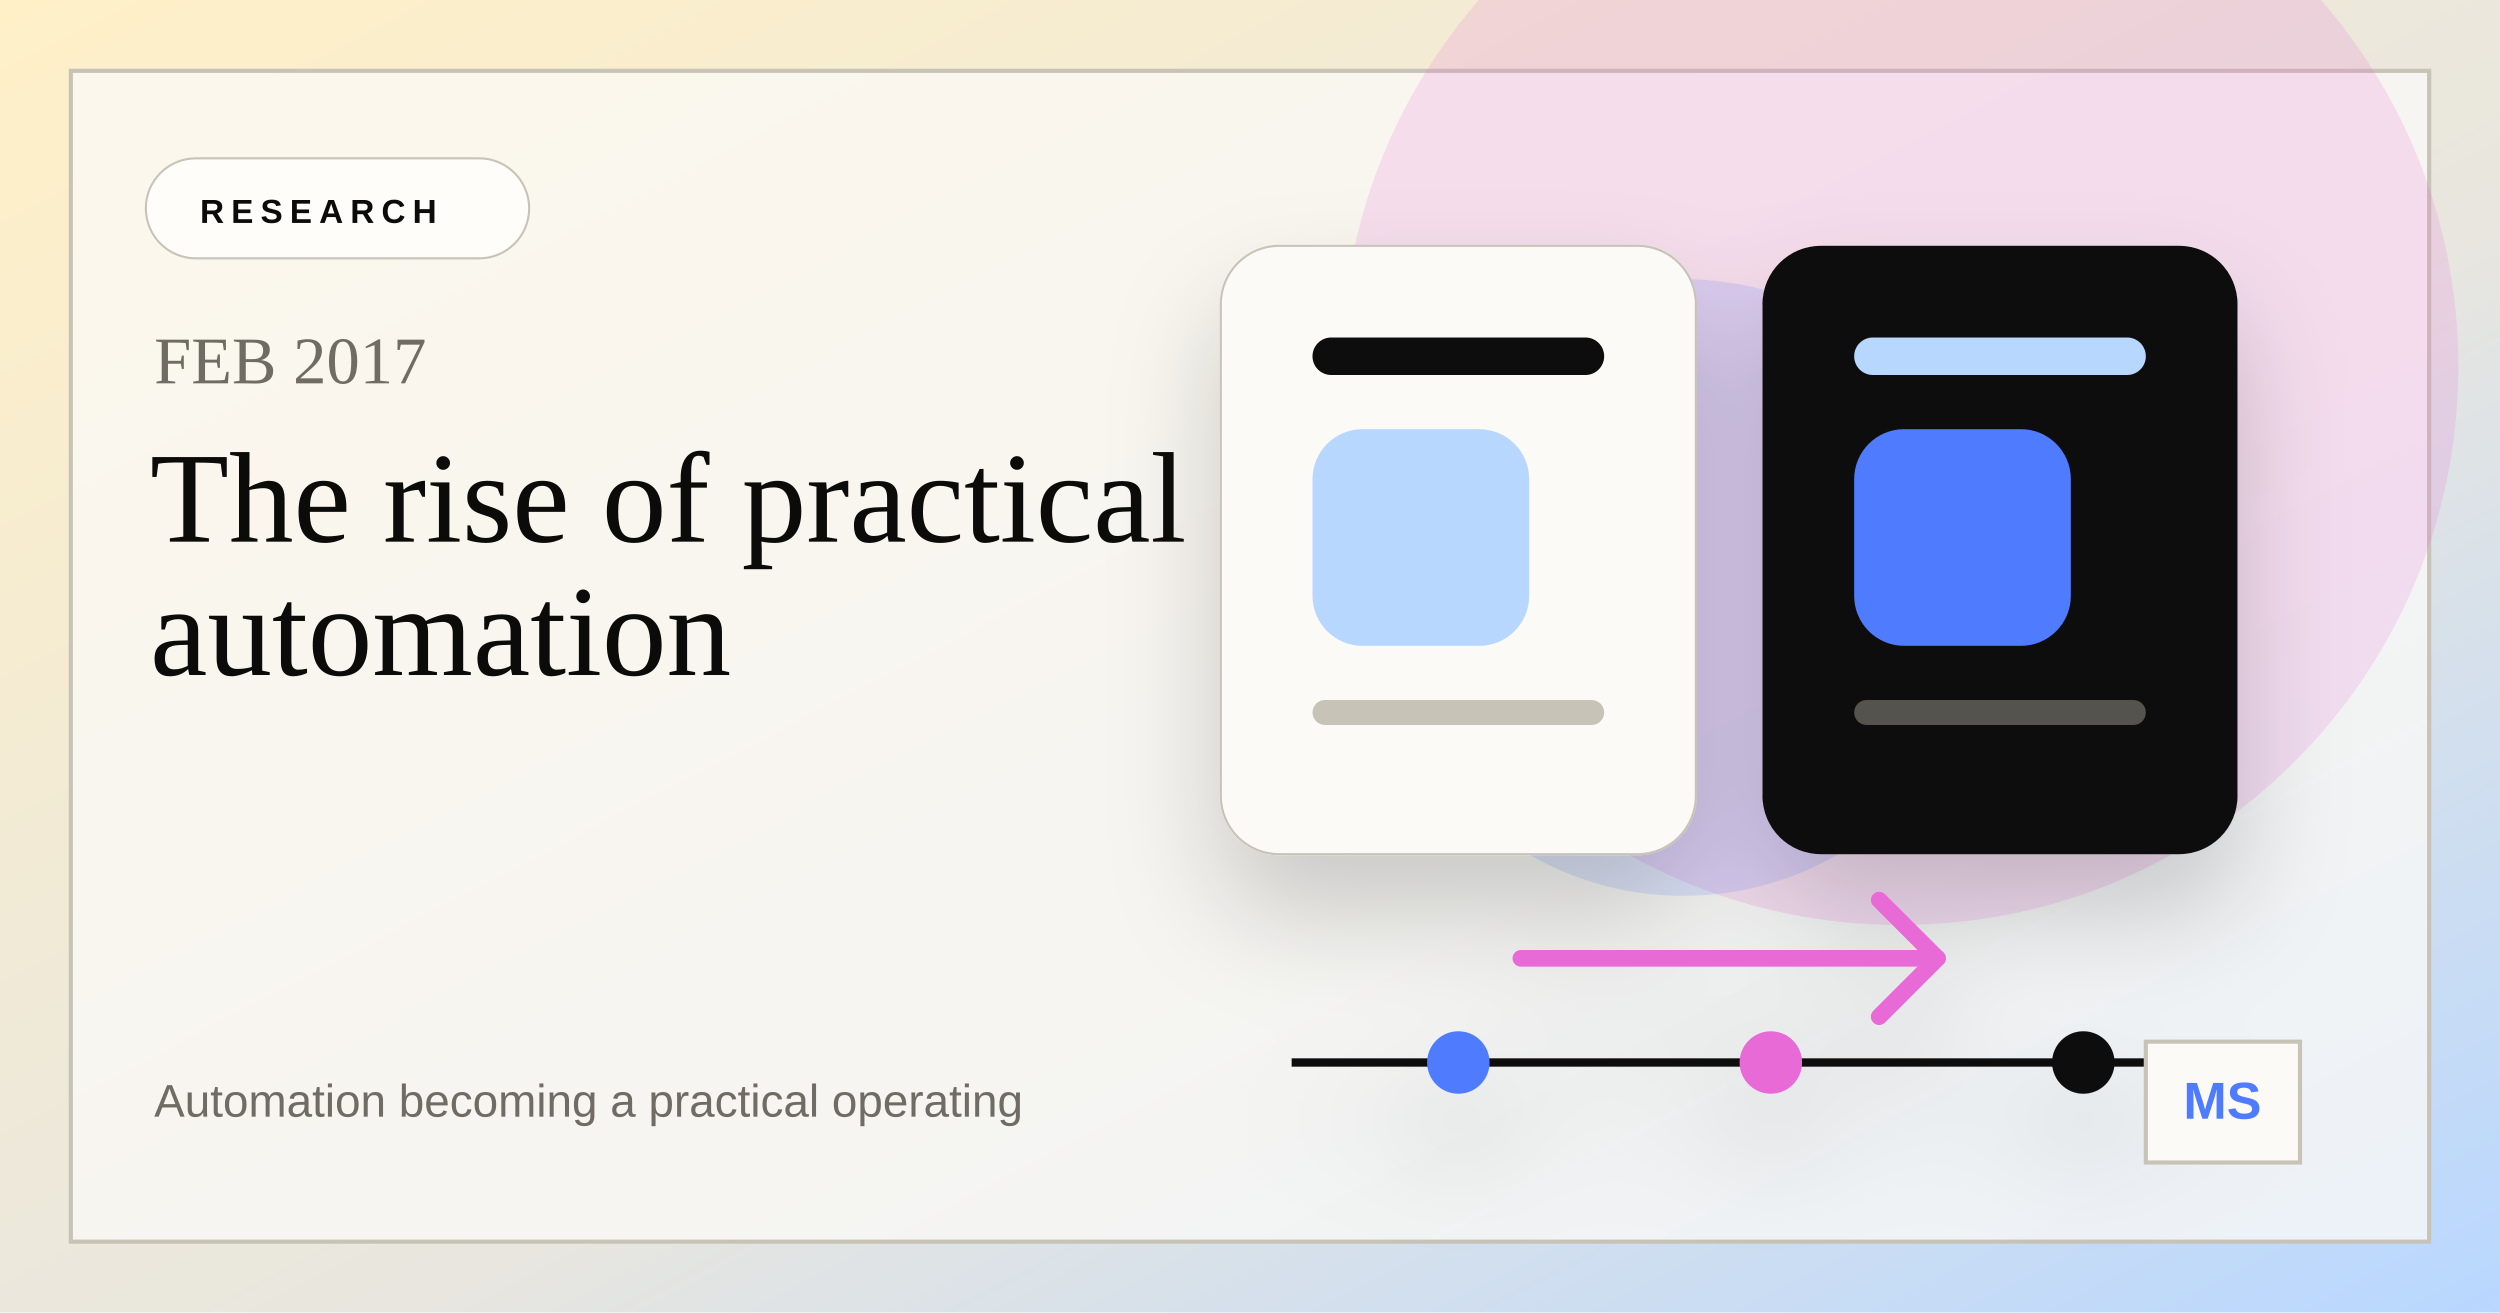
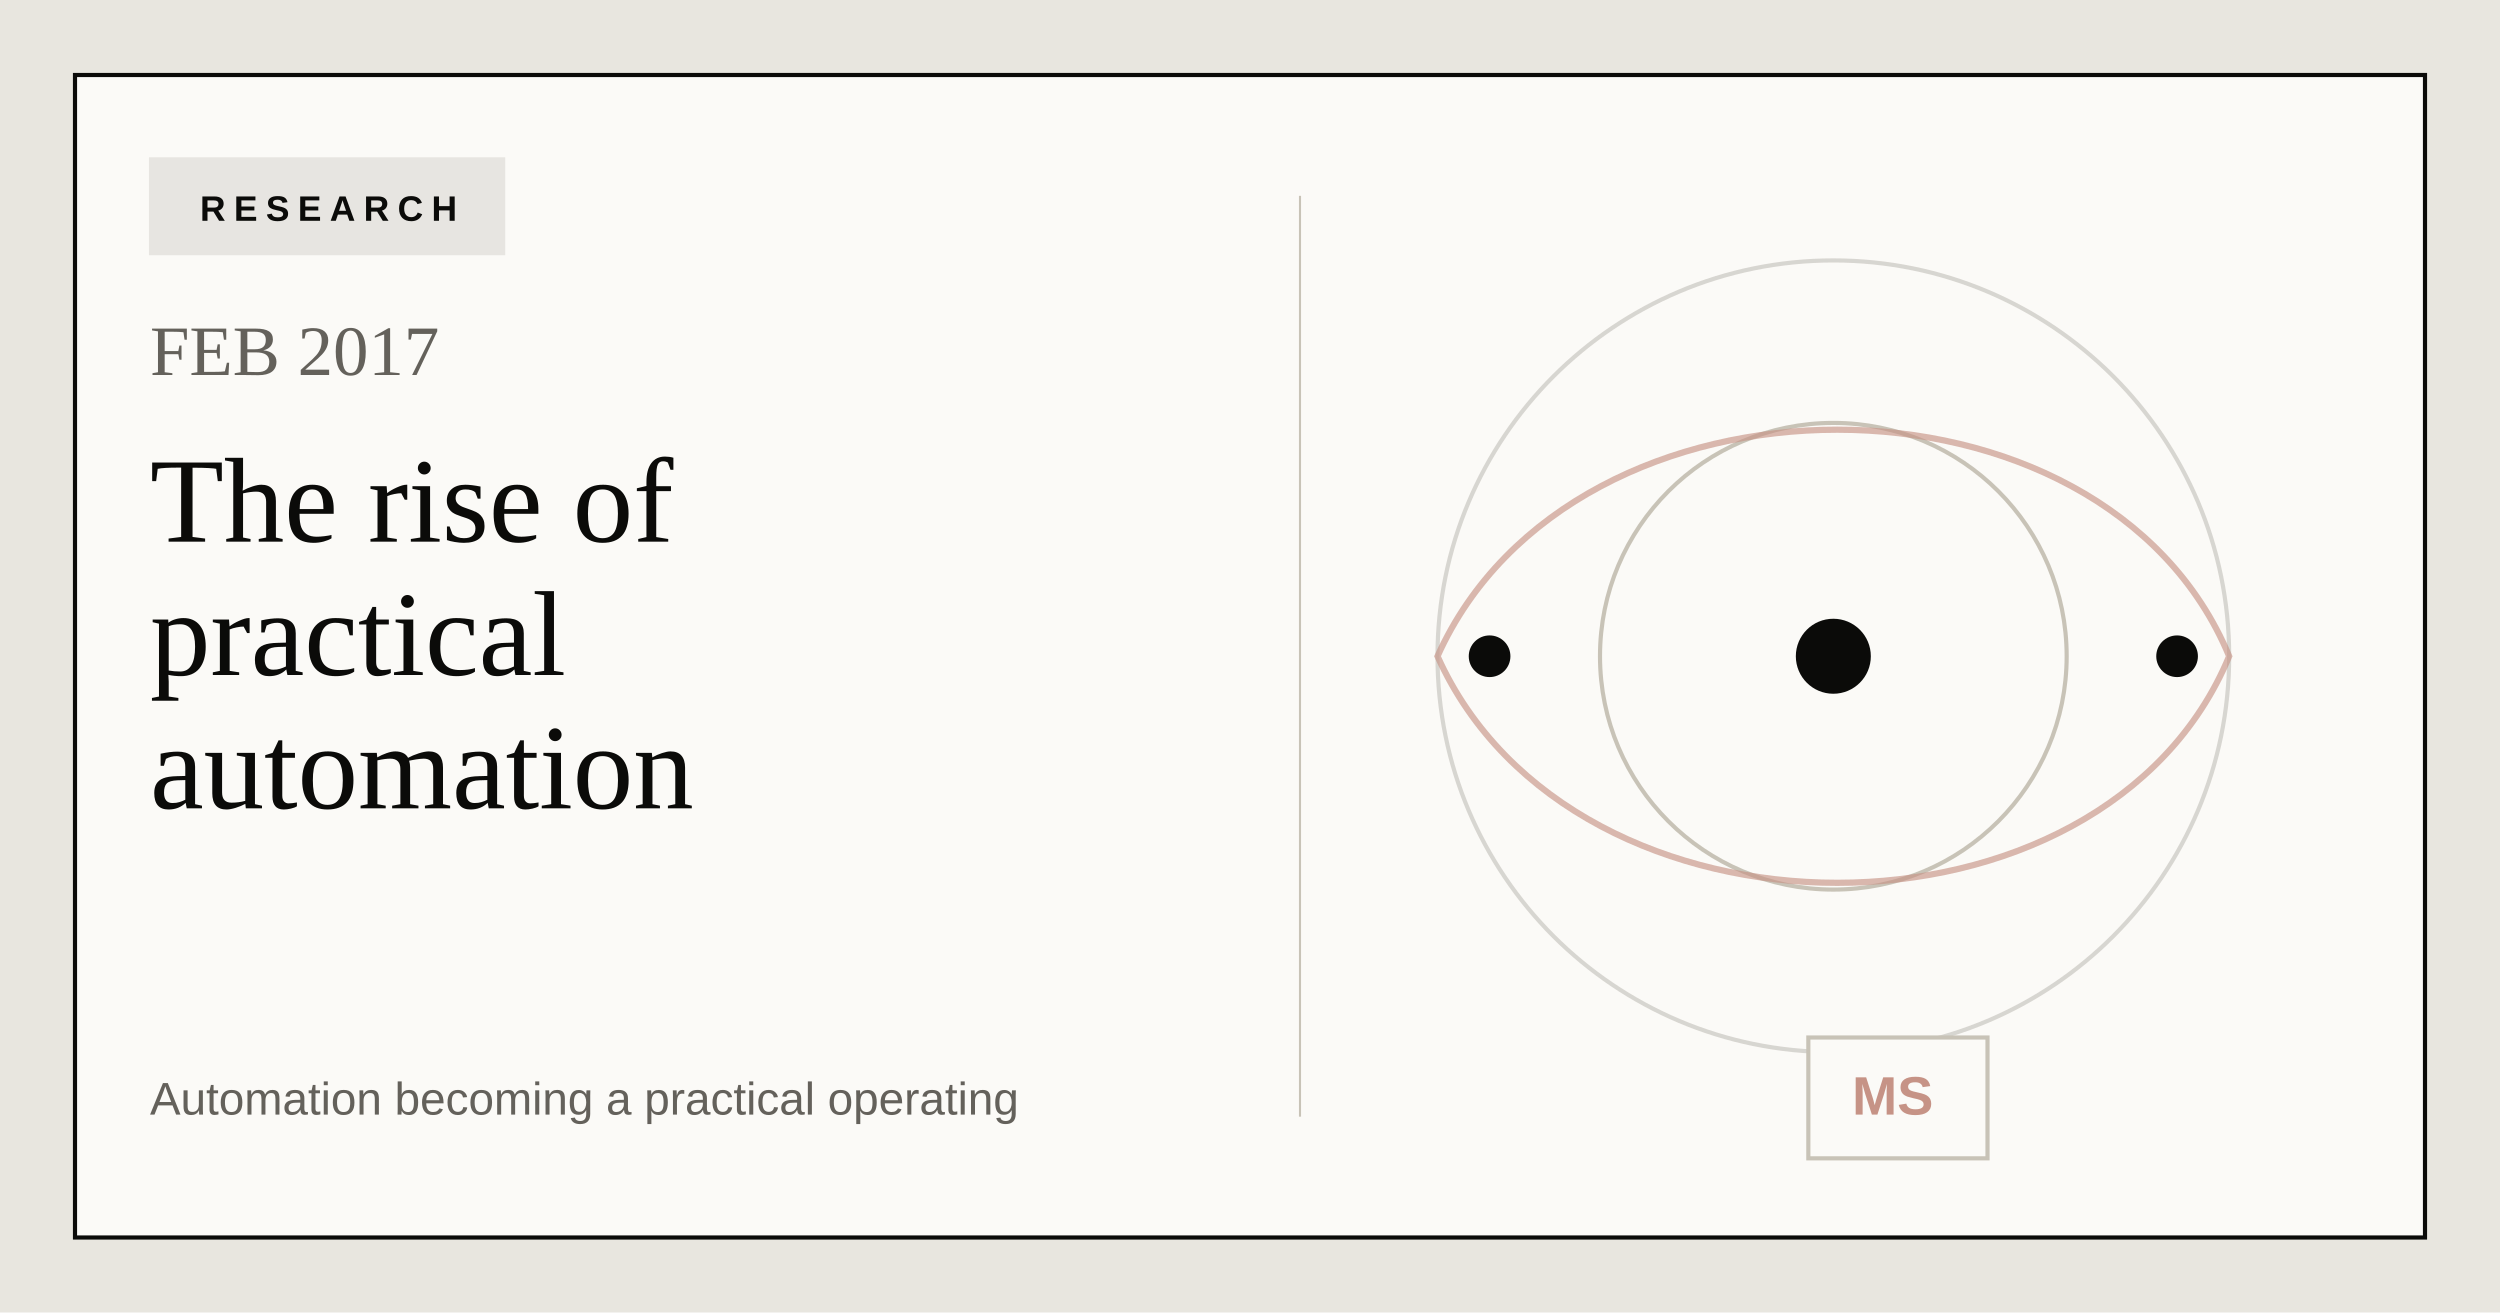
<svg xmlns="http://www.w3.org/2000/svg" width="1200" height="630" viewBox="0 0 1200 630" role="img" aria-labelledby="title desc">
-   <defs>
-     <linearGradient id="backgroundGradient" x1="0" y1="0" x2="1" y2="1">
-       <stop offset="0%" stop-color="#fff0c7" />
-       <stop offset="58%" stop-color="#e8e6df" />
-       <stop offset="100%" stop-color="#b8d7ff" />
-     </linearGradient>
-     <radialGradient id="fieldGradient" cx="68%" cy="42%" r="70%">
-       <stop offset="0%" stop-color="#ff7a45" stop-opacity="0.92" />
-       <stop offset="55%" stop-color="#e86bd6" stop-opacity="0.54" />
-       <stop offset="100%" stop-color="#11110f" stop-opacity="0.86" />
-     </radialGradient>
-     <linearGradient id="waveGradient" x1="0" y1="0" x2="1" y2="1">
-       <stop offset="0%" stop-color="#e86bd6" />
-       <stop offset="50%" stop-color="#b8d7ff" />
-       <stop offset="100%" stop-color="#4f7cff" />
-     </linearGradient>
-     <filter id="softShadow" x="-20%" y="-20%" width="140%" height="140%">
-       <feDropShadow dx="0" dy="28" stdDeviation="26" flood-color="#0b0b09" flood-opacity="0.18" />
-     </filter>
-   </defs>
-   <rect width="1200" height="630" fill="url(#backgroundGradient)" />
-   <rect x="34" y="34" width="1132" height="562" rx="0" fill="rgba(251,250,247,0.76)" stroke="#c8c3b7" stroke-width="2" />
-   <circle cx="912" cy="176" r="268" fill="#e86bd6" opacity="0.18" />
-   <circle cx="808" cy="282" r="148" fill="#4f7cff" opacity="0.16" />
-   <g filter="url(#softShadow)">
-     <rect x="586" y="118" width="228" height="292" rx="28" fill="#fbfaf7" stroke="#c8c3b7" />
-     <rect x="846" y="118" width="228" height="292" rx="28" fill="#11110f" />
-     <rect x="630" y="162" width="140" height="18" rx="9" fill="#0b0b09" />
-     <rect x="630" y="206" width="104" height="104" rx="24" fill="#b8d7ff" />
-     <rect x="630" y="336" width="140" height="12" rx="6" fill="#c8c3b7" />
-     <rect x="890" y="162" width="140" height="18" rx="9" fill="#b8d7ff" />
-     <rect x="890" y="206" width="104" height="104" rx="24" fill="#4f7cff" />
-     <rect x="890" y="336" width="140" height="12" rx="6" fill="#55524d" />
-     <path d="M730 460 H930" stroke="#e86bd6" stroke-width="8" stroke-linecap="round" />
-     <path d="M930 460 L902 432 M930 460 L902 488" stroke="#e86bd6" stroke-width="8" stroke-linecap="round" />
-     <path d="M620 510 H1080" stroke="#0b0b09" stroke-width="4" />
-     <circle cx="700" cy="510" r="15" fill="#4f7cff" />
-     <circle cx="850" cy="510" r="15" fill="#e86bd6" />
-     <circle cx="1000" cy="510" r="15" fill="#0b0b09" />
-   </g>
-   <rect x="70" y="76" width="184" height="48" rx="24" fill="rgba(255,255,255,0.72)" stroke="#c8c3b7" />
-   <text x="96" y="107" font-family="Arial, Helvetica, sans-serif" font-size="16" font-weight="700" letter-spacing="3.4" fill="#0b0b09">RESEARCH</text>
-   <text x="74" y="184" font-family="Georgia, 'Times New Roman', serif" font-size="32" fill="#706c64">FEB 2017</text>
-   <text x="72" y="260" font-family="Georgia, 'Times New Roman', serif" font-size="62" font-weight="500" fill="#0b0b09">The rise of practical</text>
-   <text x="72" y="324" font-family="Georgia, 'Times New Roman', serif" font-size="62" font-weight="500" fill="#0b0b09">automation</text>
-   <text x="74" y="536" font-family="Arial, Helvetica, sans-serif" font-size="22" fill="#706c64">Automation becoming a practical operating</text>
-   <rect x="1030" y="500" width="74" height="58" rx="0" fill="#fbfaf7" stroke="#c8c3b7" stroke-width="2" />
-   <text x="1048" y="537" font-family="Arial, Helvetica, sans-serif" font-size="25" font-weight="800" fill="#4f7cff">MS</text>
+   <rect width="1200" height="630" fill="#e8e6df" />
+   <rect x="36" y="36" width="1128" height="558" fill="#fbfaf7" stroke="#0b0b09" stroke-width="2" />
+   <rect x="72" y="76" width="170" height="46" fill="#8c877e" opacity="0.18" stroke="#8c877e" stroke-width="1" />
+   <text x="96" y="106" font-family="Arial, Helvetica, sans-serif" font-size="17" font-weight="700" letter-spacing="4" fill="#0b0b09">RESEARCH</text>
+   <text x="72" y="180" font-family="Georgia, 'Times New Roman', serif" font-size="34" fill="#64615b">FEB 2017</text>
+   <text x="72" y="260" font-family="Georgia, 'Times New Roman', serif" font-size="58" font-weight="500" fill="#0b0b09">The rise of</text>
+   <text x="72" y="324" font-family="Georgia, 'Times New Roman', serif" font-size="58" font-weight="500" fill="#0b0b09">practical</text>
+   <text x="72" y="388" font-family="Georgia, 'Times New Roman', serif" font-size="58" font-weight="500" fill="#0b0b09">automation</text>
+   <text x="72" y="535" font-family="Arial, Helvetica, sans-serif" font-size="22" fill="#64615b">Automation becoming a practical operating</text>
+   <circle cx="880" cy="315" r="190" fill="none" stroke="#8c877e" stroke-width="2" opacity="0.32" />
+   <circle cx="880" cy="315" r="112" fill="none" stroke="#c8c3b7" stroke-width="2" />
+   <path d="M690 315 C755 170 1010 170 1070 315 C1010 460 755 460 690 315Z" fill="none" stroke="#c69386" stroke-width="3" opacity="0.65" />
+   <circle cx="880" cy="315" r="18" fill="#0b0b09" />
+   <circle cx="715" cy="315" r="10" fill="#0b0b09" />
+   <circle cx="1045" cy="315" r="10" fill="#0b0b09" />
+   <line x1="624" y1="94" x2="624" y2="536" stroke="#c8c3b7" stroke-width="1" />
+   <rect x="868" y="498" width="86" height="58" fill="#fbfaf7" stroke="#c8c3b7" stroke-width="2" />
+   <text x="889" y="535" font-family="Arial, Helvetica, sans-serif" font-size="26" font-weight="700" fill="#c69386">MS</text>
</svg>
